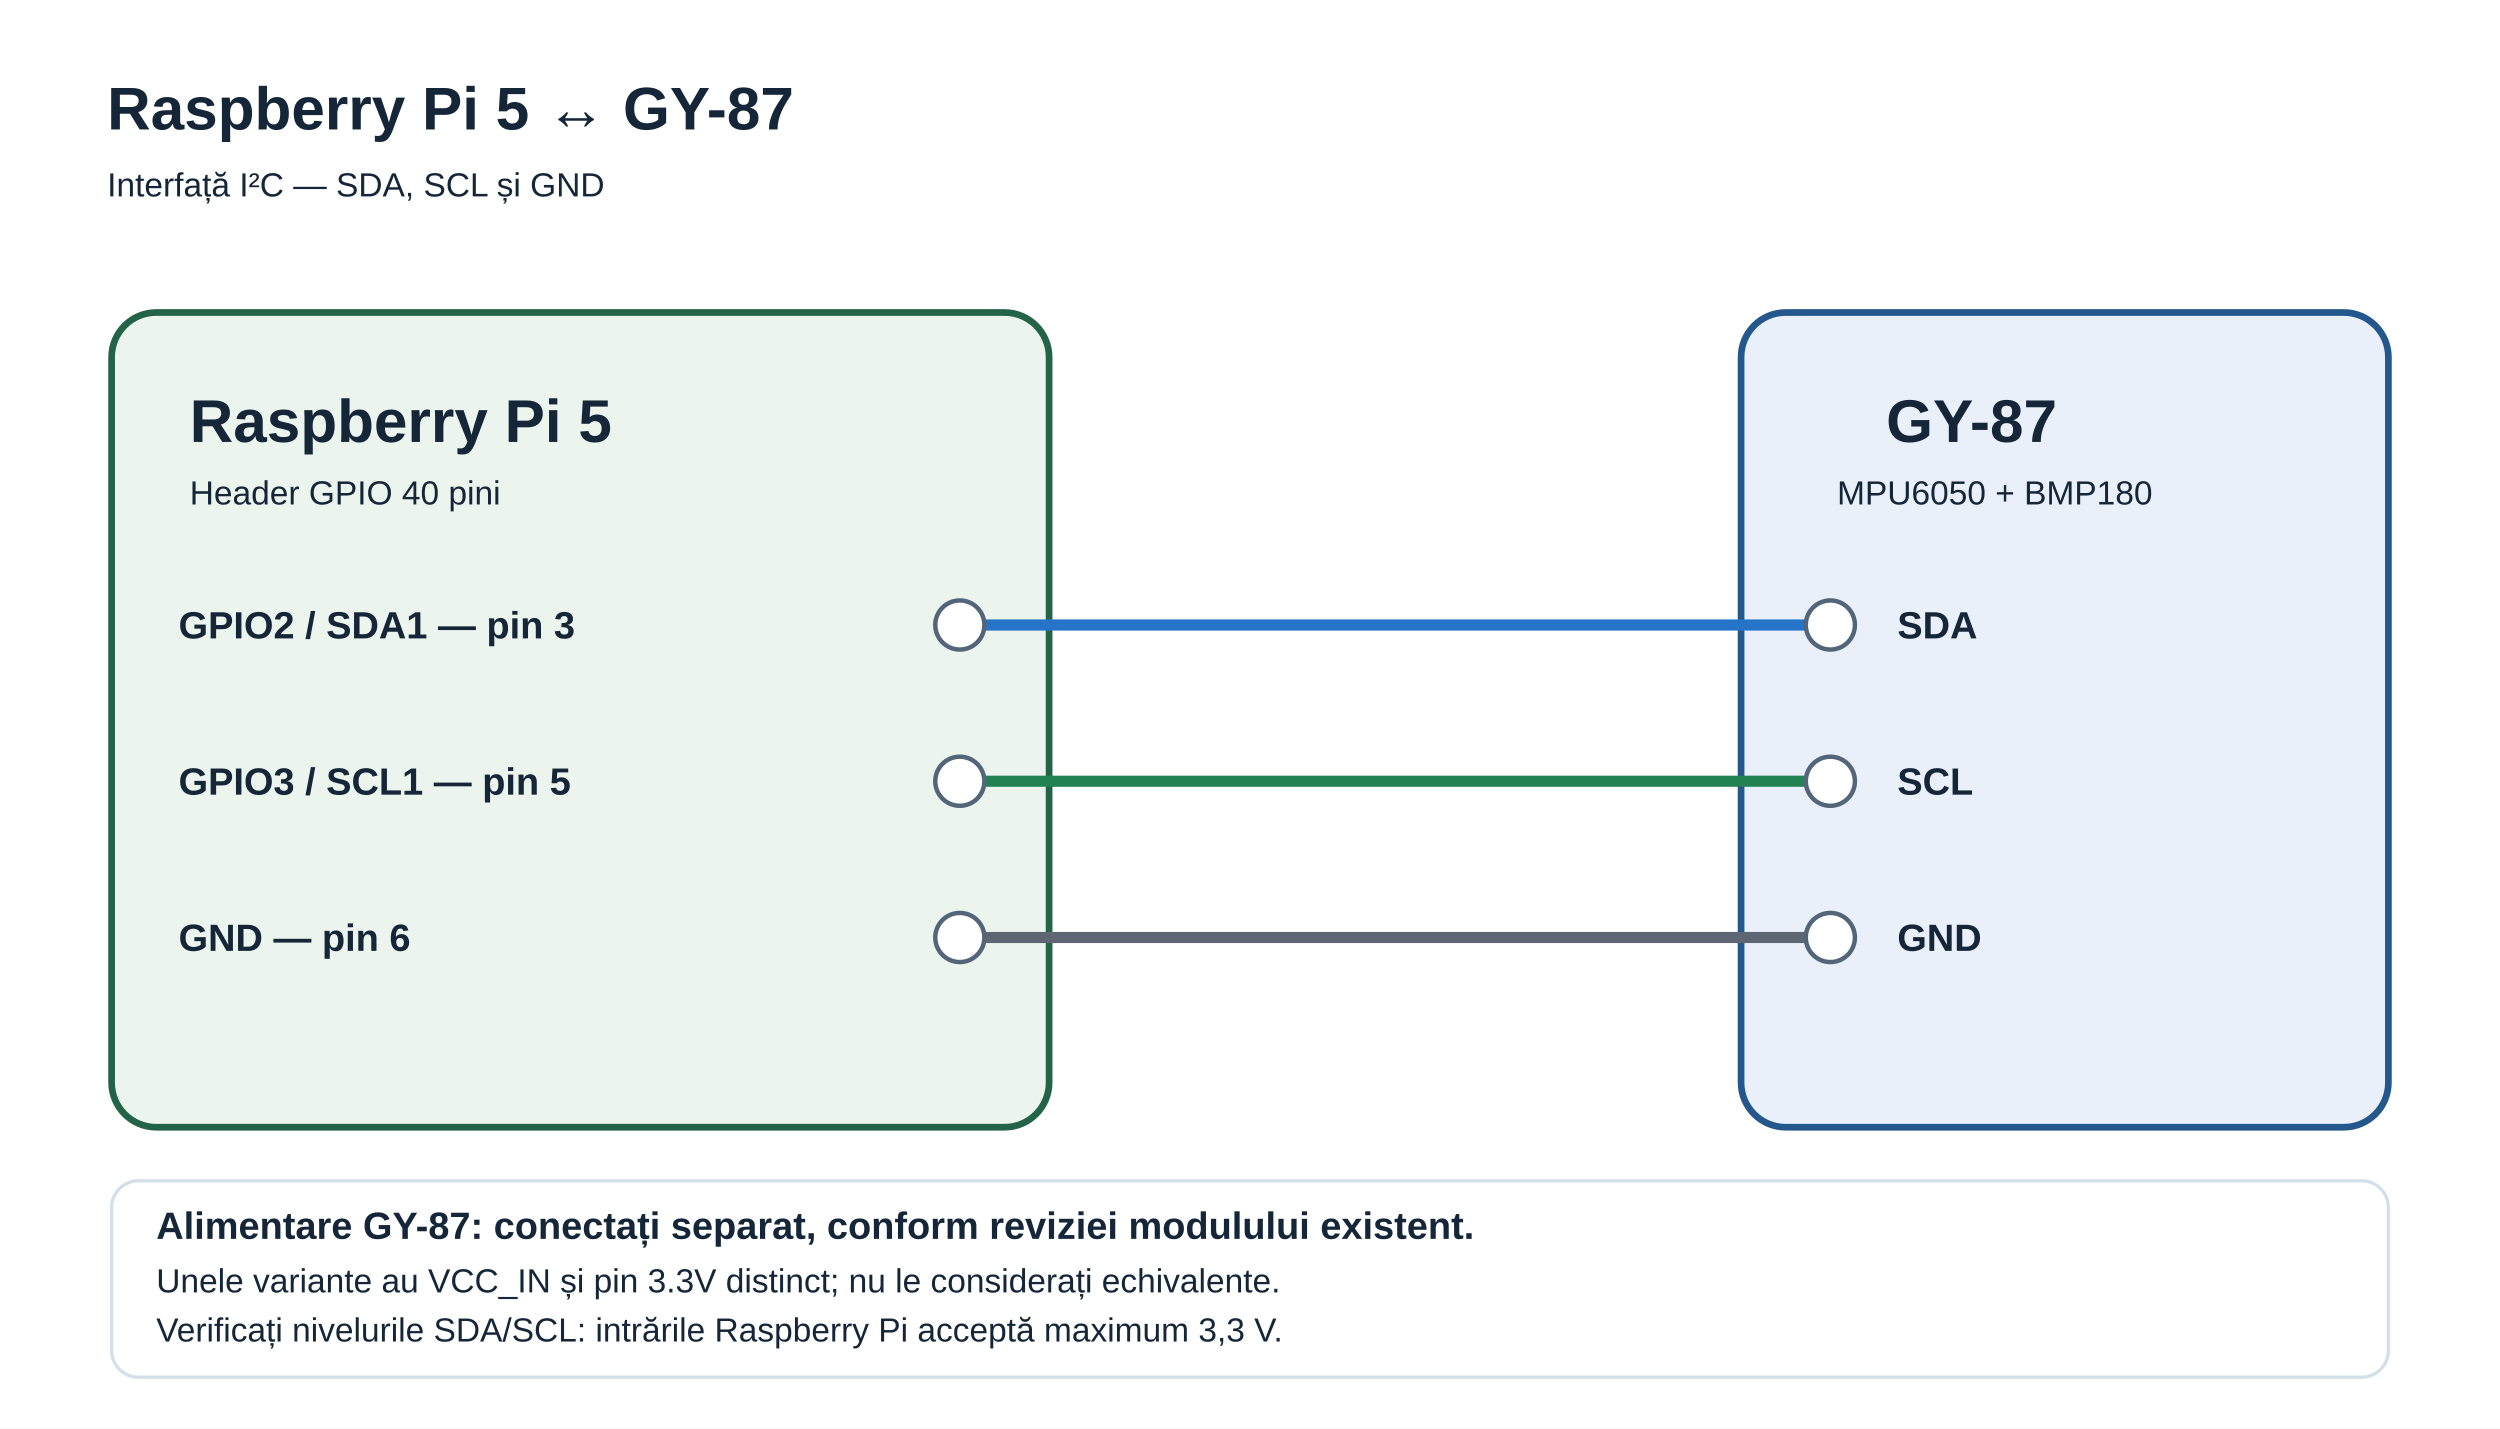
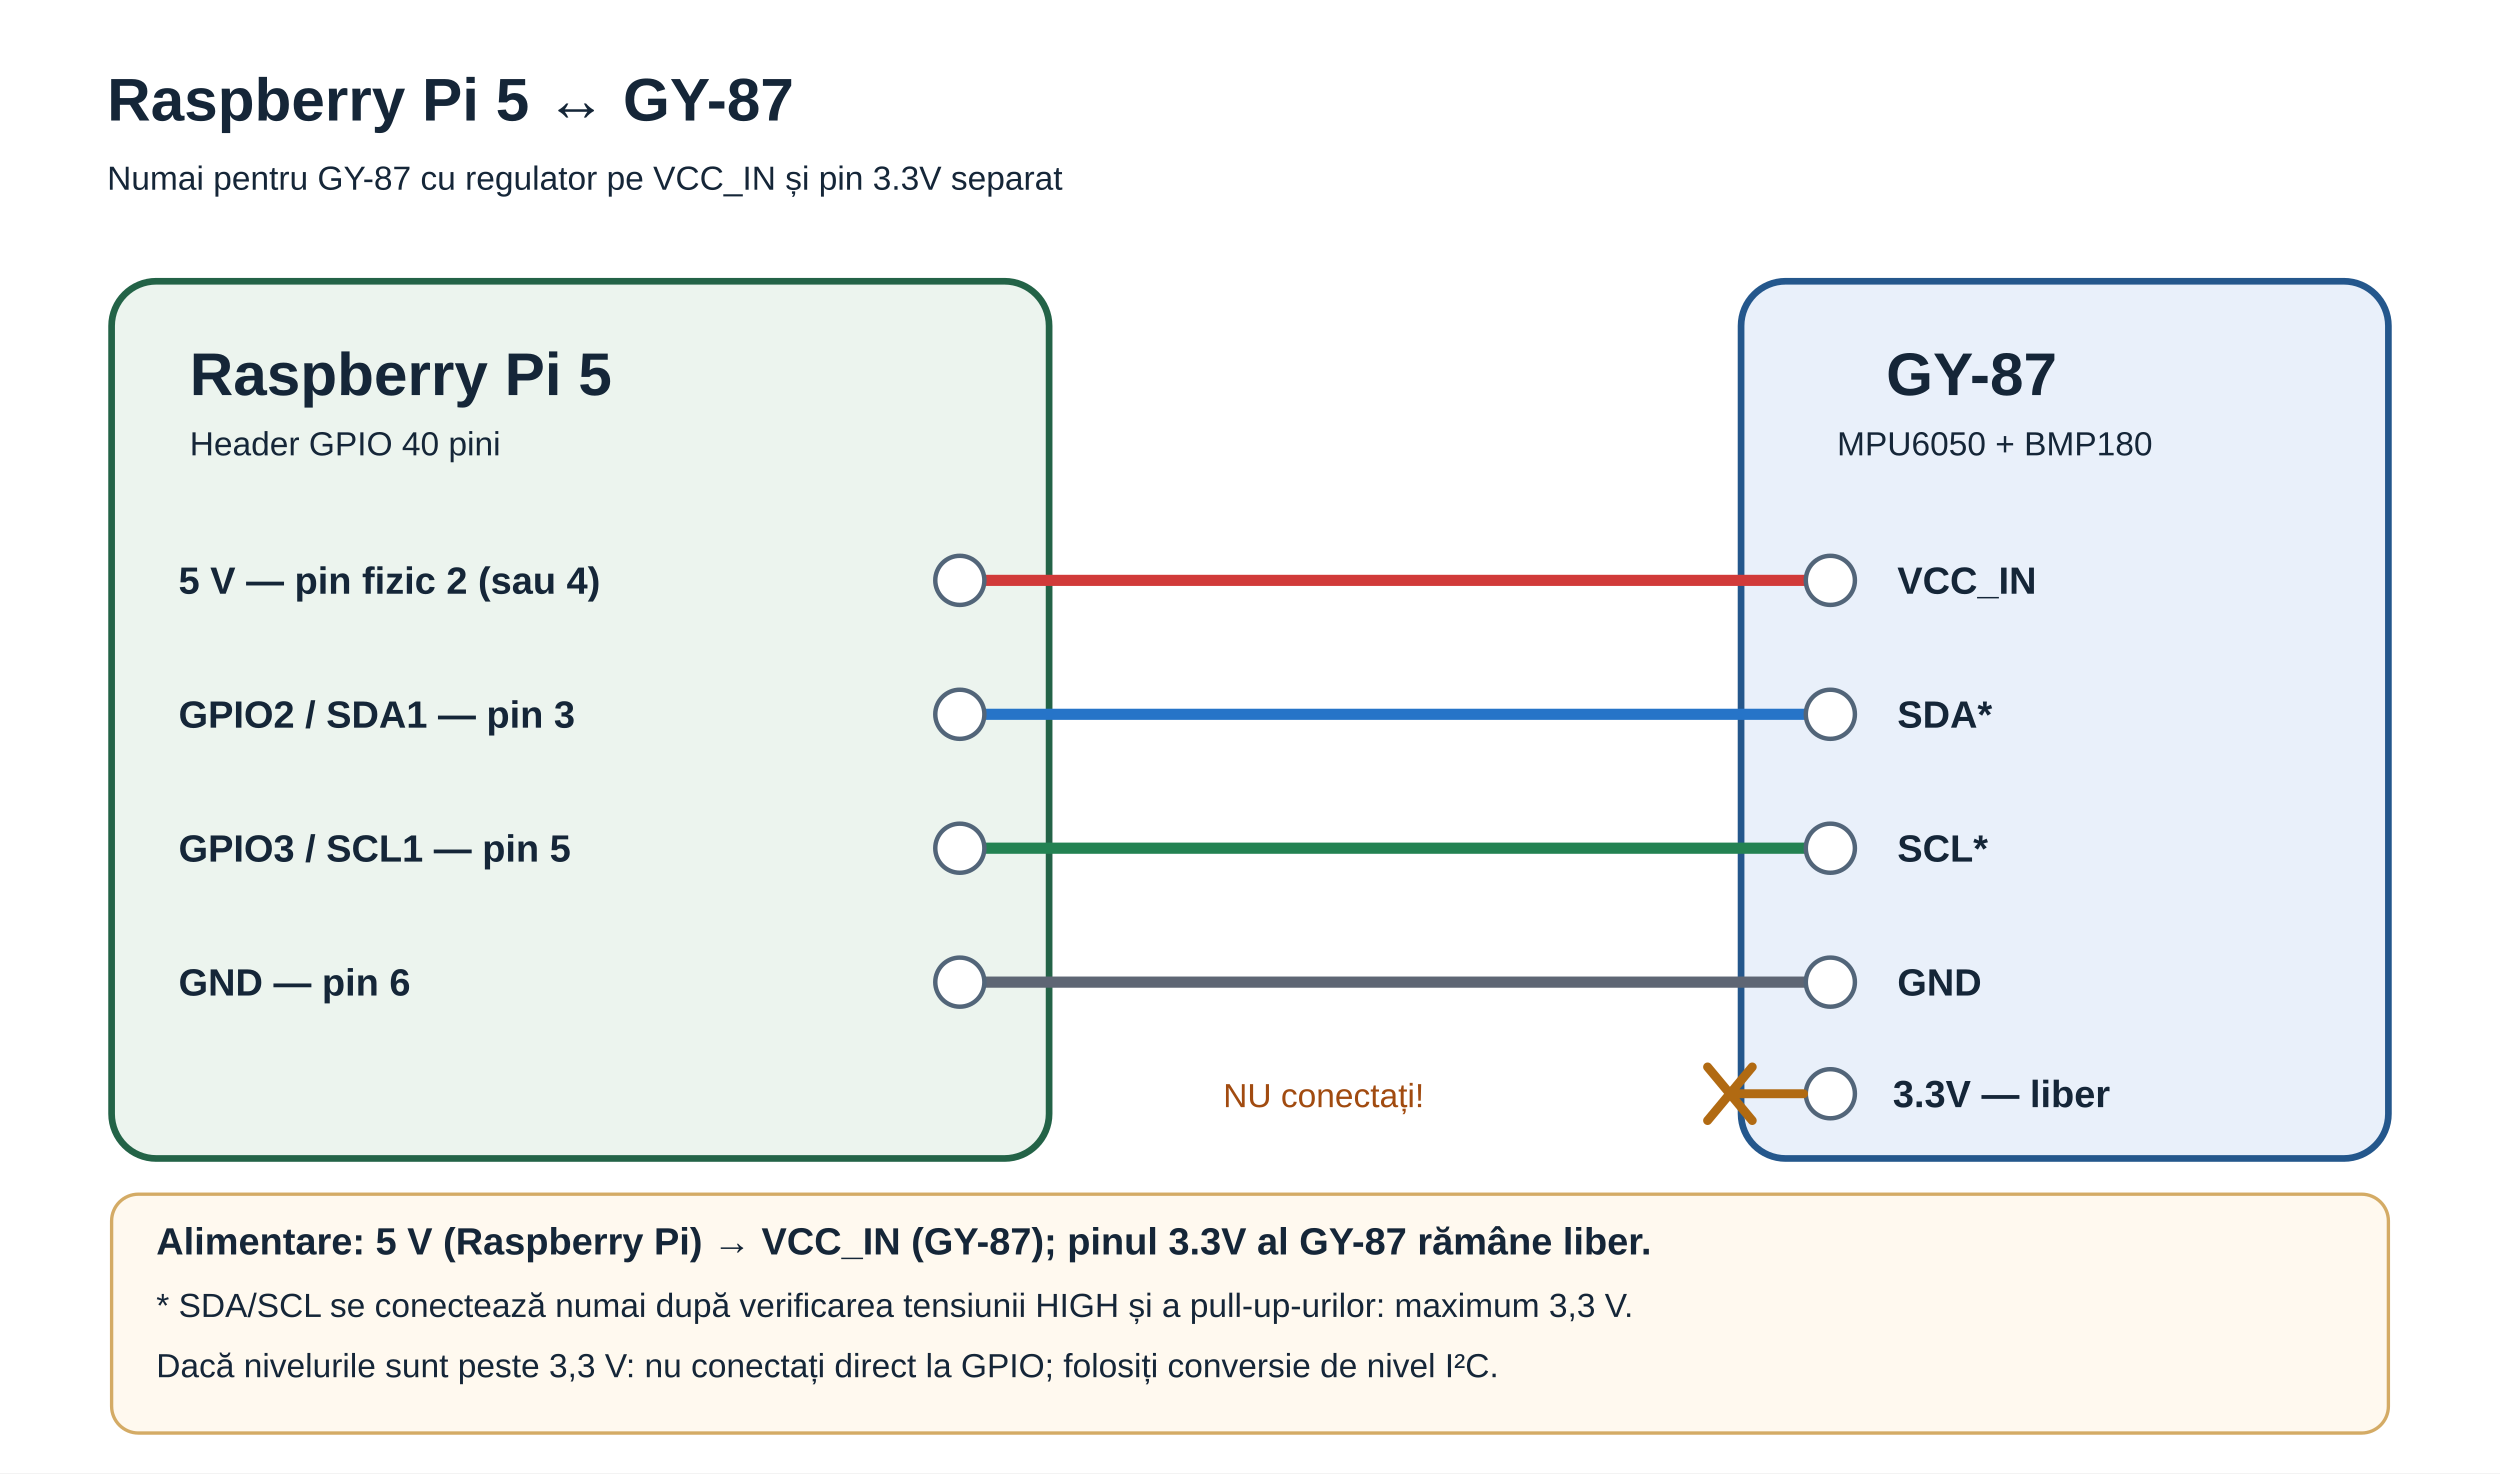
- <svg xmlns="http://www.w3.org/2000/svg" width="1120" height="640" viewBox="0 0 1120 640">
+ <svg xmlns="http://www.w3.org/2000/svg" width="1120" height="660" viewBox="0 0 1120 660">
  <style>
- .t{font-family:Arial,Helvetica,sans-serif;fill:#152638}.h{font-size:27px;font-weight:700}.s{font-size:17px;font-weight:600}.sm{font-size:15px}.tiny{font-size:13px}.board{fill:#ecf4ee;stroke:#236347;stroke-width:3}.module{fill:#e9f0fa;stroke:#24578c;stroke-width:3}.pin{fill:white;stroke:#526579;stroke-width:2}.wire{stroke-width:5;fill:none;stroke-linecap:round;stroke-linejoin:round}.red{stroke:#d13a39}.green{stroke:#238252}.blue{stroke:#2674c8}.gray{stroke:#5e6674}.dash{stroke:#ce8d24;stroke-width:4;stroke-dasharray:8 8}.box{fill:#fff;stroke:#d4e0e9;stroke-width:1.5}</style>
-   <rect width="1120" height="640" fill="#fff" />
-   <text class="t h" x="48" y="58">Raspberry Pi 5 ↔ GY-87</text>
-   <text class="t sm" x="48" y="88">Interfață I²C — SDA, SCL și GND</text>
-   <rect class="board" x="50" y="140" width="420" height="365" rx="20" />
-   <text class="t h" x="85" y="198">Raspberry Pi 5</text>
-   <text class="t sm" x="85" y="226">Header GPIO 40 pini</text>
-   <rect class="module" x="780" y="140" width="290" height="365" rx="20" />
-   <text class="t h" x="845" y="198">GY-87</text>
-   <text class="t sm" x="823" y="226">MPU6050 + BMP180</text>
-   <path class="wire blue" d="M430 280 H820" />
-   <path class="wire green" d="M430 350 H820" />
-   <path class="wire gray" d="M430 420 H820" />
-   <circle class="pin" cx="430" cy="280" r="11" />
-   <circle class="pin" cx="820" cy="280" r="11" />
-   <circle class="pin" cx="430" cy="350" r="11" />
-   <circle class="pin" cx="820" cy="350" r="11" />
-   <circle class="pin" cx="430" cy="420" r="11" />
-   <circle class="pin" cx="820" cy="420" r="11" />
-   <text class="t s" x="80" y="286">GPIO2 / SDA1 — pin 3</text>
-   <text class="t s" x="80" y="356">GPIO3 / SCL1 — pin 5</text>
-   <text class="t s" x="80" y="426">GND — pin 6</text>
-   <text class="t s" x="850" y="286">SDA</text>
-   <text class="t s" x="850" y="356">SCL</text>
-   <text class="t s" x="850" y="426">GND</text>
-   <rect class="box" x="50" y="529" width="1020" height="88" rx="12" />
-   <text class="t s" x="70" y="555">Alimentare GY-87: conectați separat, conform reviziei modulului existent.</text>
-   <text class="t sm" x="70" y="579">Unele variante au VCC_IN și pin 3.3V distinct; nu le considerați echivalente.</text>
-   <text class="t sm" x="70" y="601">Verificați nivelurile SDA/SCL: intrările Raspberry Pi acceptă maximum 3,3 V.</text>
+ .t{font-family:Arial,Helvetica,sans-serif;fill:#152638}.h{font-size:27px;font-weight:700}.s{font-size:17px;font-weight:600}.sm{font-size:15px}.board{fill:#ecf4ee;stroke:#236347;stroke-width:3}.module{fill:#e9f0fa;stroke:#24578c;stroke-width:3}.pin{fill:#fff;stroke:#526579;stroke-width:2}.wire{stroke-width:5;fill:none;stroke-linecap:round;stroke-linejoin:round}.red{stroke:#d13a39}.green{stroke:#238252}.blue{stroke:#2674c8}.gray{stroke:#5e6674}.box{fill:#fff9ef;stroke:#d4ab65;stroke-width:1.5}.alert{fill:#a14b10}.nc{stroke:#b16a12;stroke-width:4;stroke-linecap:round}
+ </style>
+   <rect width="1120" height="660" fill="#fff" />
+   <text class="t h" x="48" y="54">Raspberry Pi 5 ↔ GY-87</text>
+   <text class="t sm" x="48" y="85">Numai pentru GY-87 cu regulator pe VCC_IN și pin 3.3V separat</text>
+   <rect class="board" x="50" y="126" width="420" height="393" rx="20" />
+   <text class="t h" x="85" y="177">Raspberry Pi 5</text>
+   <text class="t sm" x="85" y="204">Header GPIO 40 pini</text>
+   <rect class="module" x="780" y="126" width="290" height="393" rx="20" />
+   <text class="t h" x="845" y="177">GY-87</text>
+   <text class="t sm" x="823" y="204">MPU6050 + BMP180</text>
+   <path class="wire red" d="M430 260 H820" />
+   <path class="wire blue" d="M430 320 H820" />
+   <path class="wire green" d="M430 380 H820" />
+   <path class="wire gray" d="M430 440 H820" />
+   <circle class="pin" cx="430" cy="260" r="11" />
+   <circle class="pin" cx="820" cy="260" r="11" />
+   <circle class="pin" cx="430" cy="320" r="11" />
+   <circle class="pin" cx="820" cy="320" r="11" />
+   <circle class="pin" cx="430" cy="380" r="11" />
+   <circle class="pin" cx="820" cy="380" r="11" />
+   <circle class="pin" cx="430" cy="440" r="11" />
+   <circle class="pin" cx="820" cy="440" r="11" />
+   <text class="t s" x="80" y="266">5 V — pin fizic 2 (sau 4)</text>
+   <text class="t s" x="80" y="326">GPIO2 / SDA1 — pin 3</text>
+   <text class="t s" x="80" y="386">GPIO3 / SCL1 — pin 5</text>
+   <text class="t s" x="80" y="446">GND — pin 6</text>
+   <text class="t s" x="850" y="266">VCC_IN</text>
+   <text class="t s" x="850" y="326">SDA*</text>
+   <text class="t s" x="850" y="386">SCL*</text>
+   <text class="t s" x="850" y="446">GND</text>
+   <circle class="pin" cx="820" cy="490" r="11" />
+   <path class="nc" d="M775 490 H808 M765 478 L785 502 M785 478 L765 502" />
+   <text class="t s" x="848" y="496">3.3V — liber</text>
+   <text class="t sm alert" x="548" y="496">NU conectați!</text>
+   <rect class="box" x="50" y="535" width="1020" height="107" rx="12" />
+   <text class="t s" x="70" y="562">Alimentare: 5 V (Raspberry Pi) → VCC_IN (GY-87); pinul 3.3V al GY-87 rămâne liber.</text>
+   <text class="t sm" x="70" y="590">* SDA/SCL se conectează numai după verificarea tensiunii HIGH și a pull-up-urilor: maximum 3,3 V.</text>
+   <text class="t sm" x="70" y="617">Dacă nivelurile sunt peste 3,3 V: nu conectați direct la GPIO; folosiți conversie de nivel I²C.</text>
</svg>
